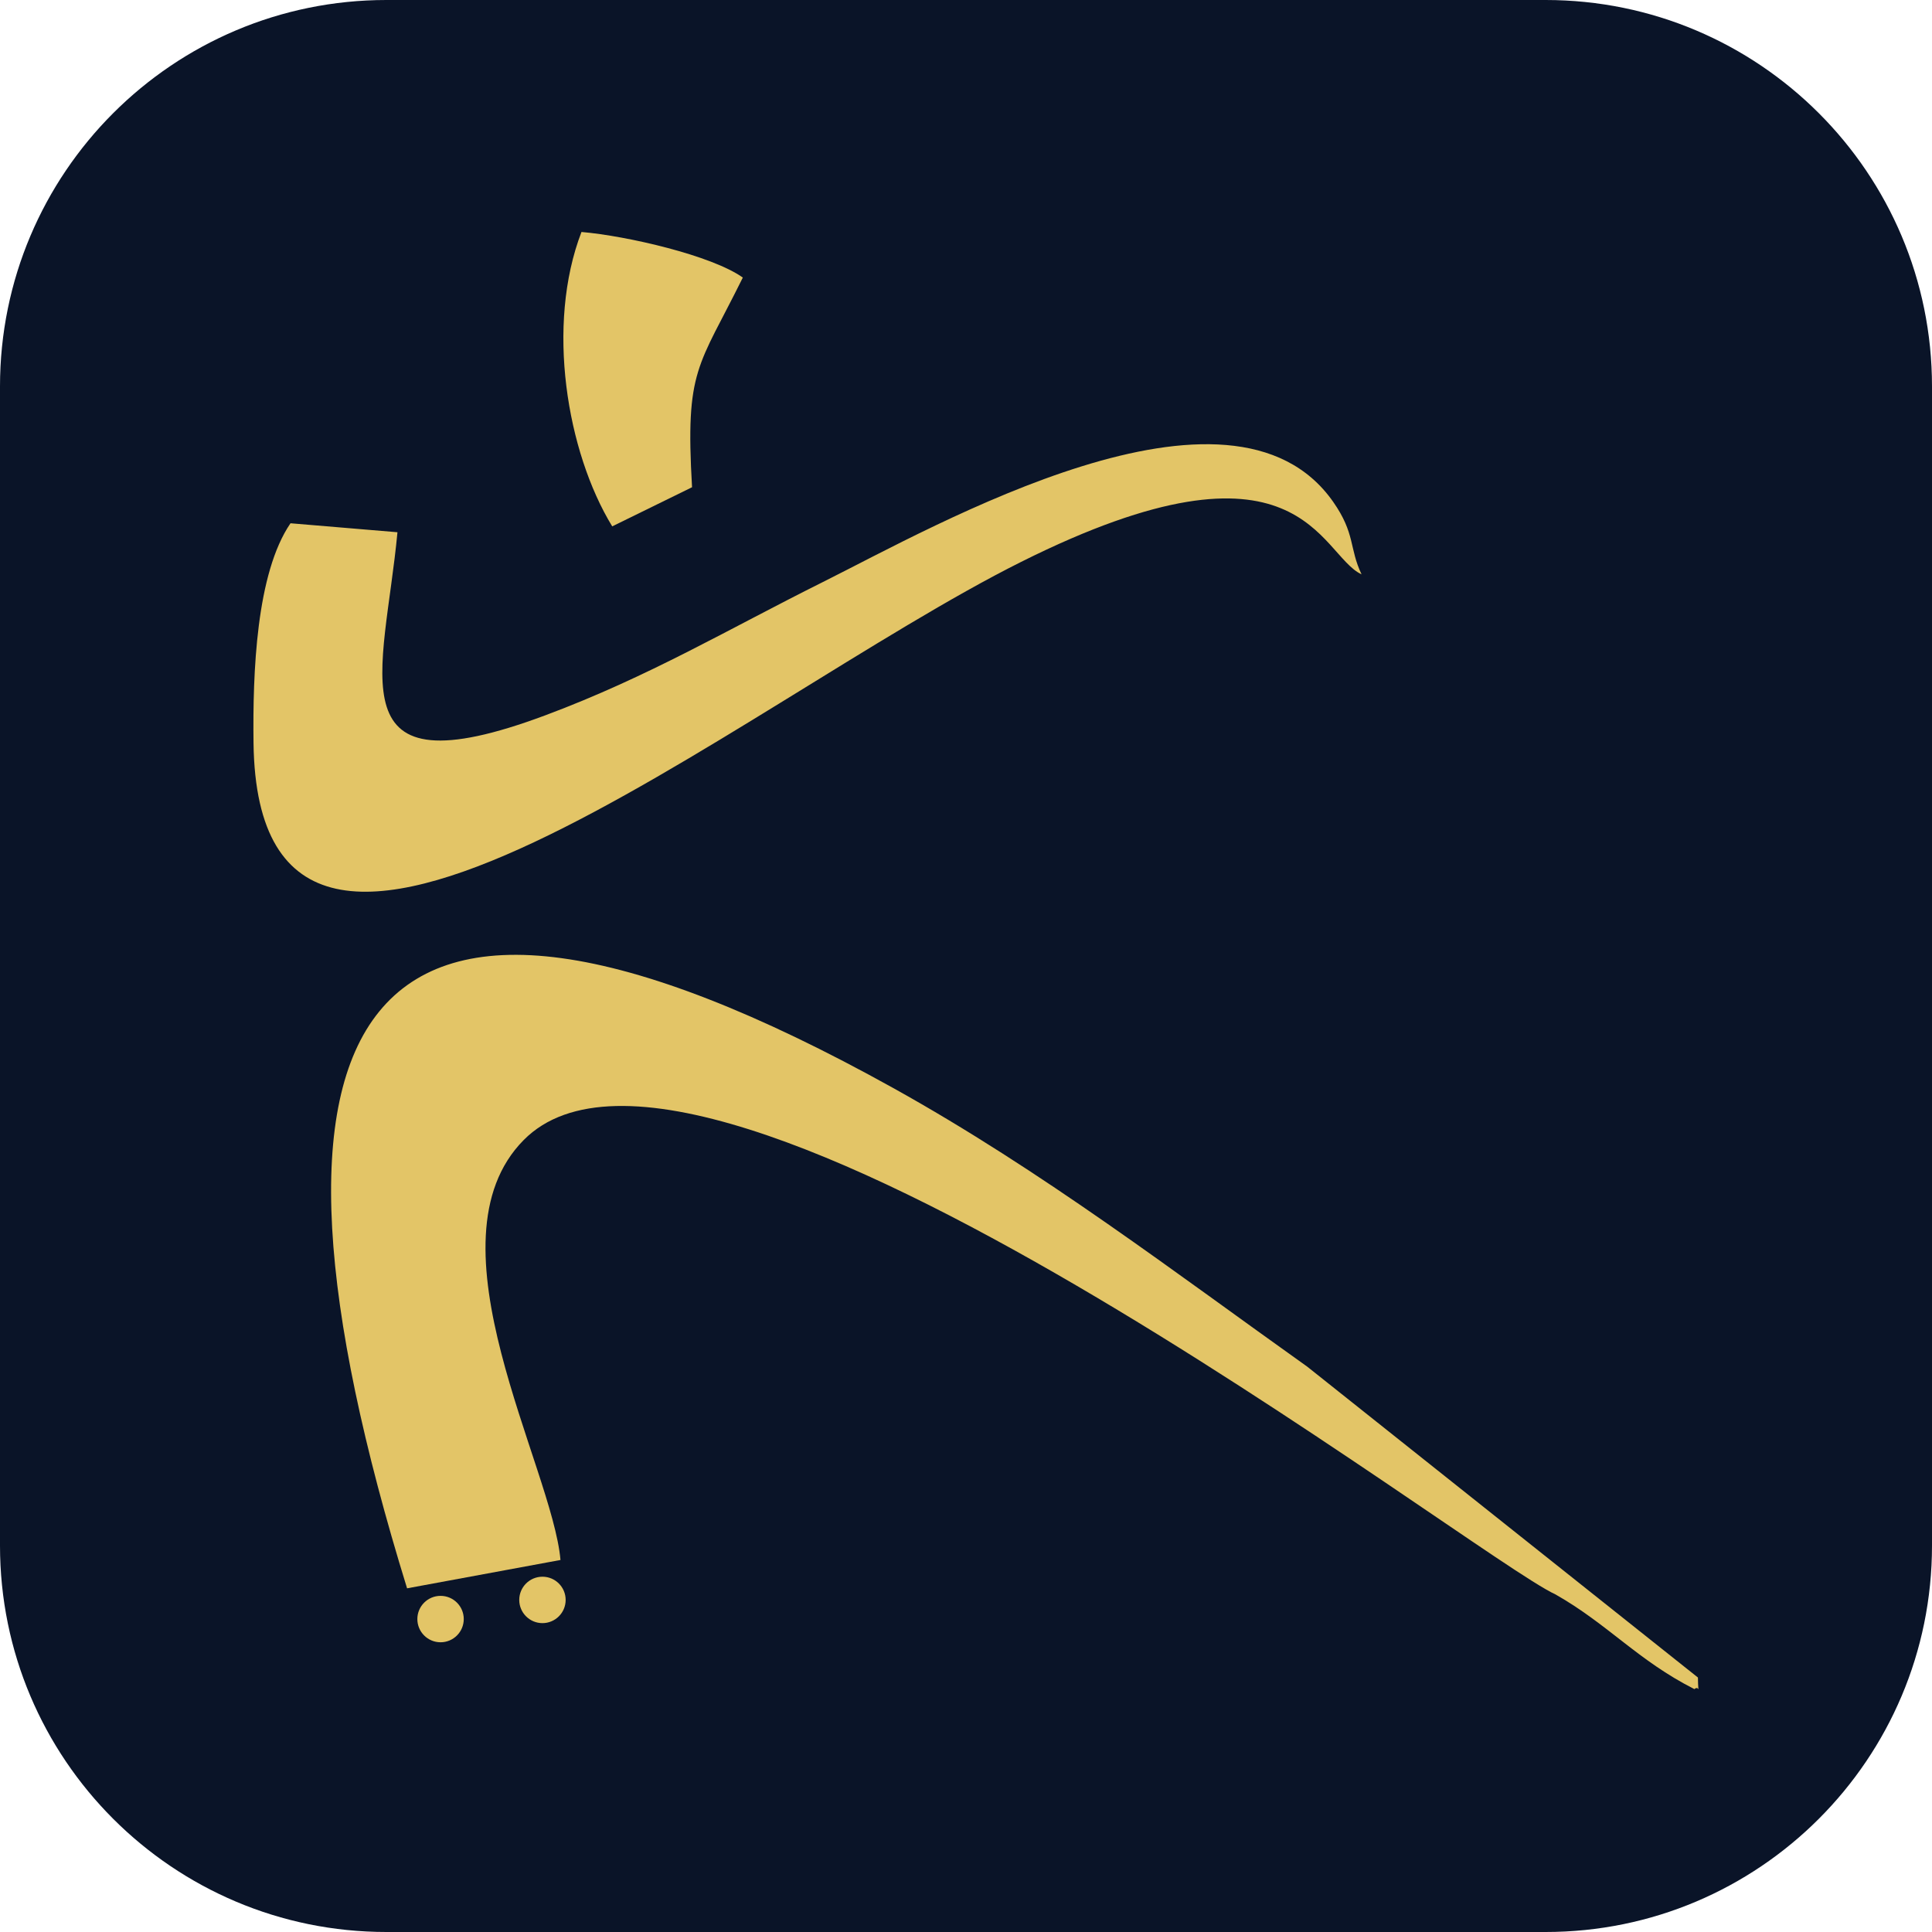
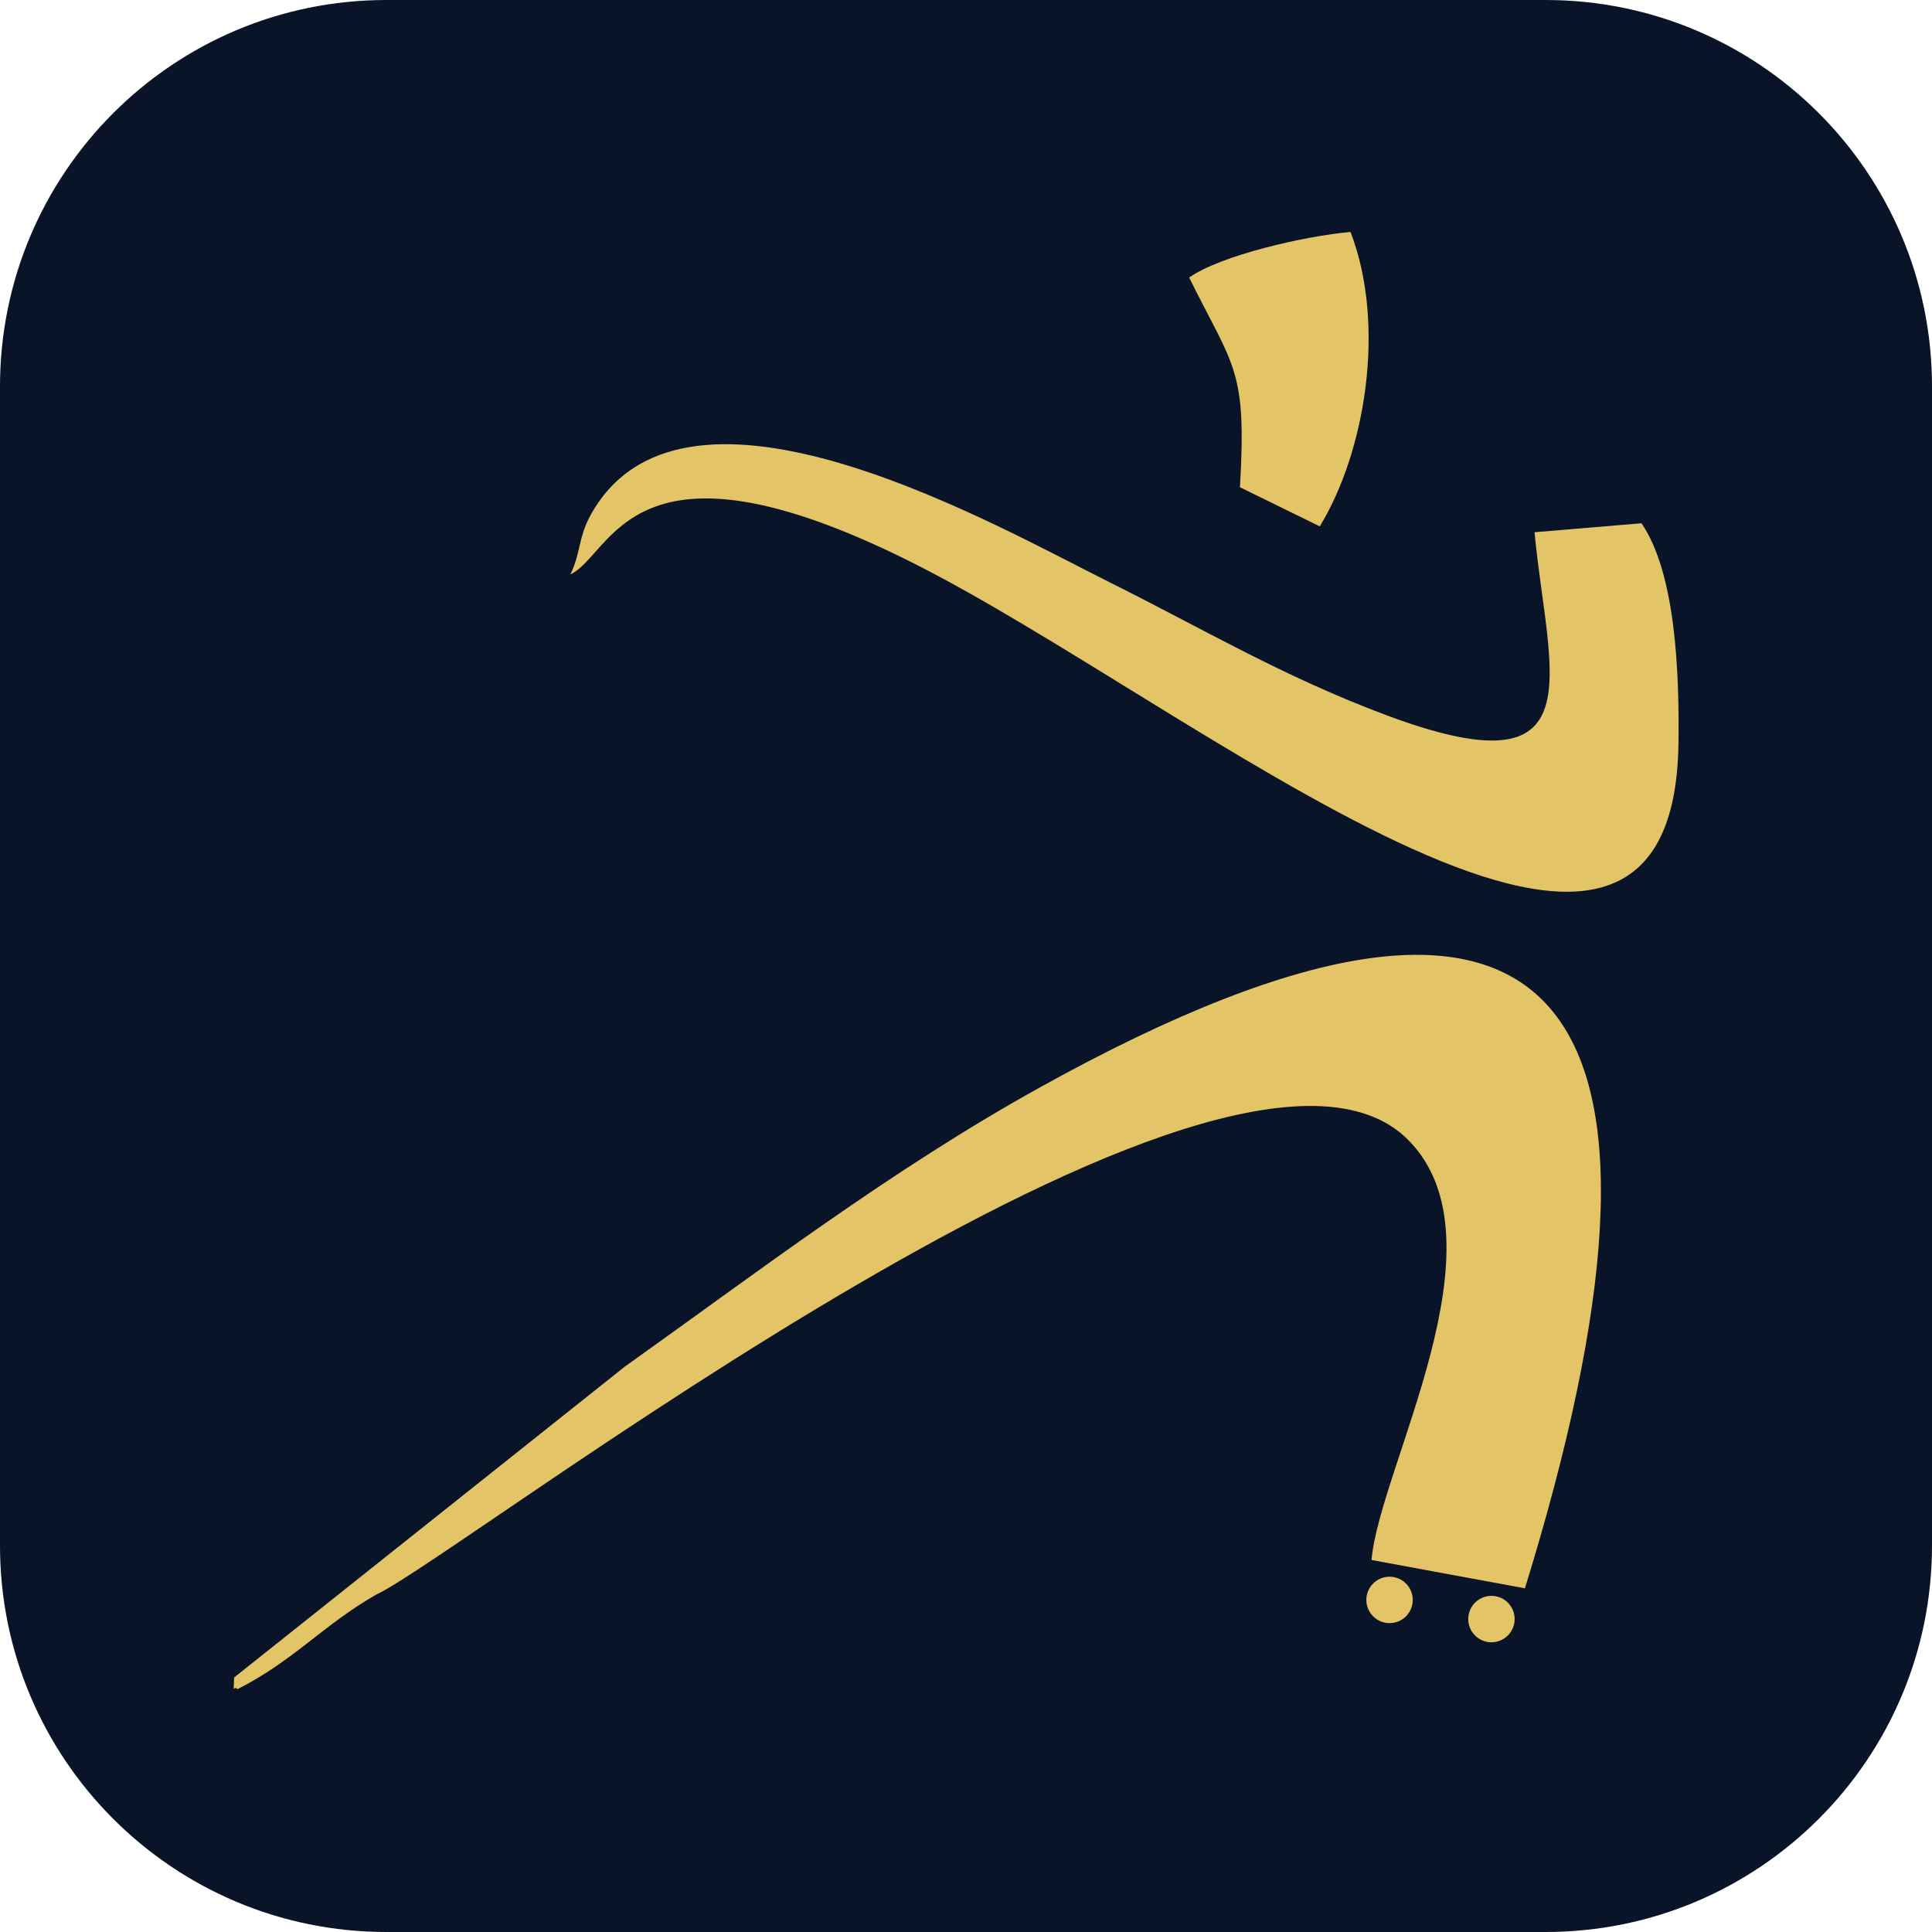
<svg xmlns="http://www.w3.org/2000/svg" viewBox="0 0 100 100">
  <rect width="100" height="100" rx="20" fill="#0A1428" />
-   <g transform="translate(100,0) scale(-1,1)">
-     <g transform="translate(3.864,2.237) scale(0.33898)" fill="#E3C567">
-       <path transform="matrix(1,0,0,-1,0,311.811)" d="M24.881 60.496C33.486 64.851 38.067 70.395 46.089 74.951 58.767 80.757 176.236 171.945 203.624 144.35 219.032 128.826 199.262 94.45 198.022 80.212L221.446 75.885C248.196 162.456 230.796 198.713 147.202 152.269 124.441 139.624 103.985 123.954 83.994 109.729L24.343 62.265C24.304 59.085 23.996 61.229 24.881 60.496" />
-       <path transform="matrix(1,0,0,-1,0,311.811)" d="M75.704 230.712C82.182 233.706 84.839 254.026 127.68 232.615 170.352 211.287 244.204 149.044 244.893 204.985 245.024 215.663 244.49 230.849 239.245 238.511L222.914 237.141C224.956 215.47 232.8 197.057 200.293 209.204 184.496 215.106 172.501 222.286 157.958 229.537 140.79 238.096 95.615 264.037 80.035 241.779 76.627 236.909 77.618 234.737 75.704 230.712" />
-       <path transform="matrix(1,0,0,-1,0,311.811)" d="M170.179 276.029C176.994 262.23 178.991 262.156 177.933 244.013L190.122 238.037C197.069 249.414 200.288 268.777 194.816 282.989 187.812 282.381 174.929 279.4 170.179 276.029" />
-       <path transform="matrix(1,0,0,-1,0,311.811)" d="M200.775 77.657C202.732 77.657 204.318 76.071 204.318 74.114 204.318 72.157 202.732 70.57 200.775 70.57 198.818 70.57 197.232 72.157 197.232 74.114 197.232 76.071 198.818 77.657 200.775 77.657" />
-       <path transform="matrix(1,0,0,-1,0,311.811)" d="M216.334 74.734C218.291 74.734 219.877 73.148 219.877 71.191 219.877 69.234 218.291 67.647 216.334 67.647 214.377 67.647 212.791 69.234 212.791 71.191 212.791 73.148 214.377 74.734 216.334 74.734" />
-     </g>
+   <g transform="translate(3.864,2.237) scale(0.33898)" fill="#E3C567">
+     <path transform="matrix(1,0,0,-1,0,311.811)" d="M24.881 60.496C33.486 64.851 38.067 70.395 46.089 74.951 58.767 80.757 176.236 171.945 203.624 144.35 219.032 128.826 199.262 94.45 198.022 80.212L221.446 75.885C248.196 162.456 230.796 198.713 147.202 152.269 124.441 139.624 103.985 123.954 83.994 109.729L24.343 62.265C24.304 59.085 23.996 61.229 24.881 60.496" />
+     <path transform="matrix(1,0,0,-1,0,311.811)" d="M75.704 230.712C82.182 233.706 84.839 254.026 127.68 232.615 170.352 211.287 244.204 149.044 244.893 204.985 245.024 215.663 244.49 230.849 239.245 238.511L222.914 237.141C224.956 215.47 232.8 197.057 200.293 209.204 184.496 215.106 172.501 222.286 157.958 229.537 140.79 238.096 95.615 264.037 80.035 241.779 76.627 236.909 77.618 234.737 75.704 230.712" />
+     <path transform="matrix(1,0,0,-1,0,311.811)" d="M170.179 276.029C176.994 262.23 178.991 262.156 177.933 244.013L190.122 238.037C197.069 249.414 200.288 268.777 194.816 282.989 187.812 282.381 174.929 279.4 170.179 276.029" />
+     <path transform="matrix(1,0,0,-1,0,311.811)" d="M200.775 77.657C202.732 77.657 204.318 76.071 204.318 74.114 204.318 72.157 202.732 70.57 200.775 70.57 198.818 70.57 197.232 72.157 197.232 74.114 197.232 76.071 198.818 77.657 200.775 77.657" />
+     <path transform="matrix(1,0,0,-1,0,311.811)" d="M216.334 74.734C218.291 74.734 219.877 73.148 219.877 71.191 219.877 69.234 218.291 67.647 216.334 67.647 214.377 67.647 212.791 69.234 212.791 71.191 212.791 73.148 214.377 74.734 216.334 74.734" />
  </g>
</svg>
